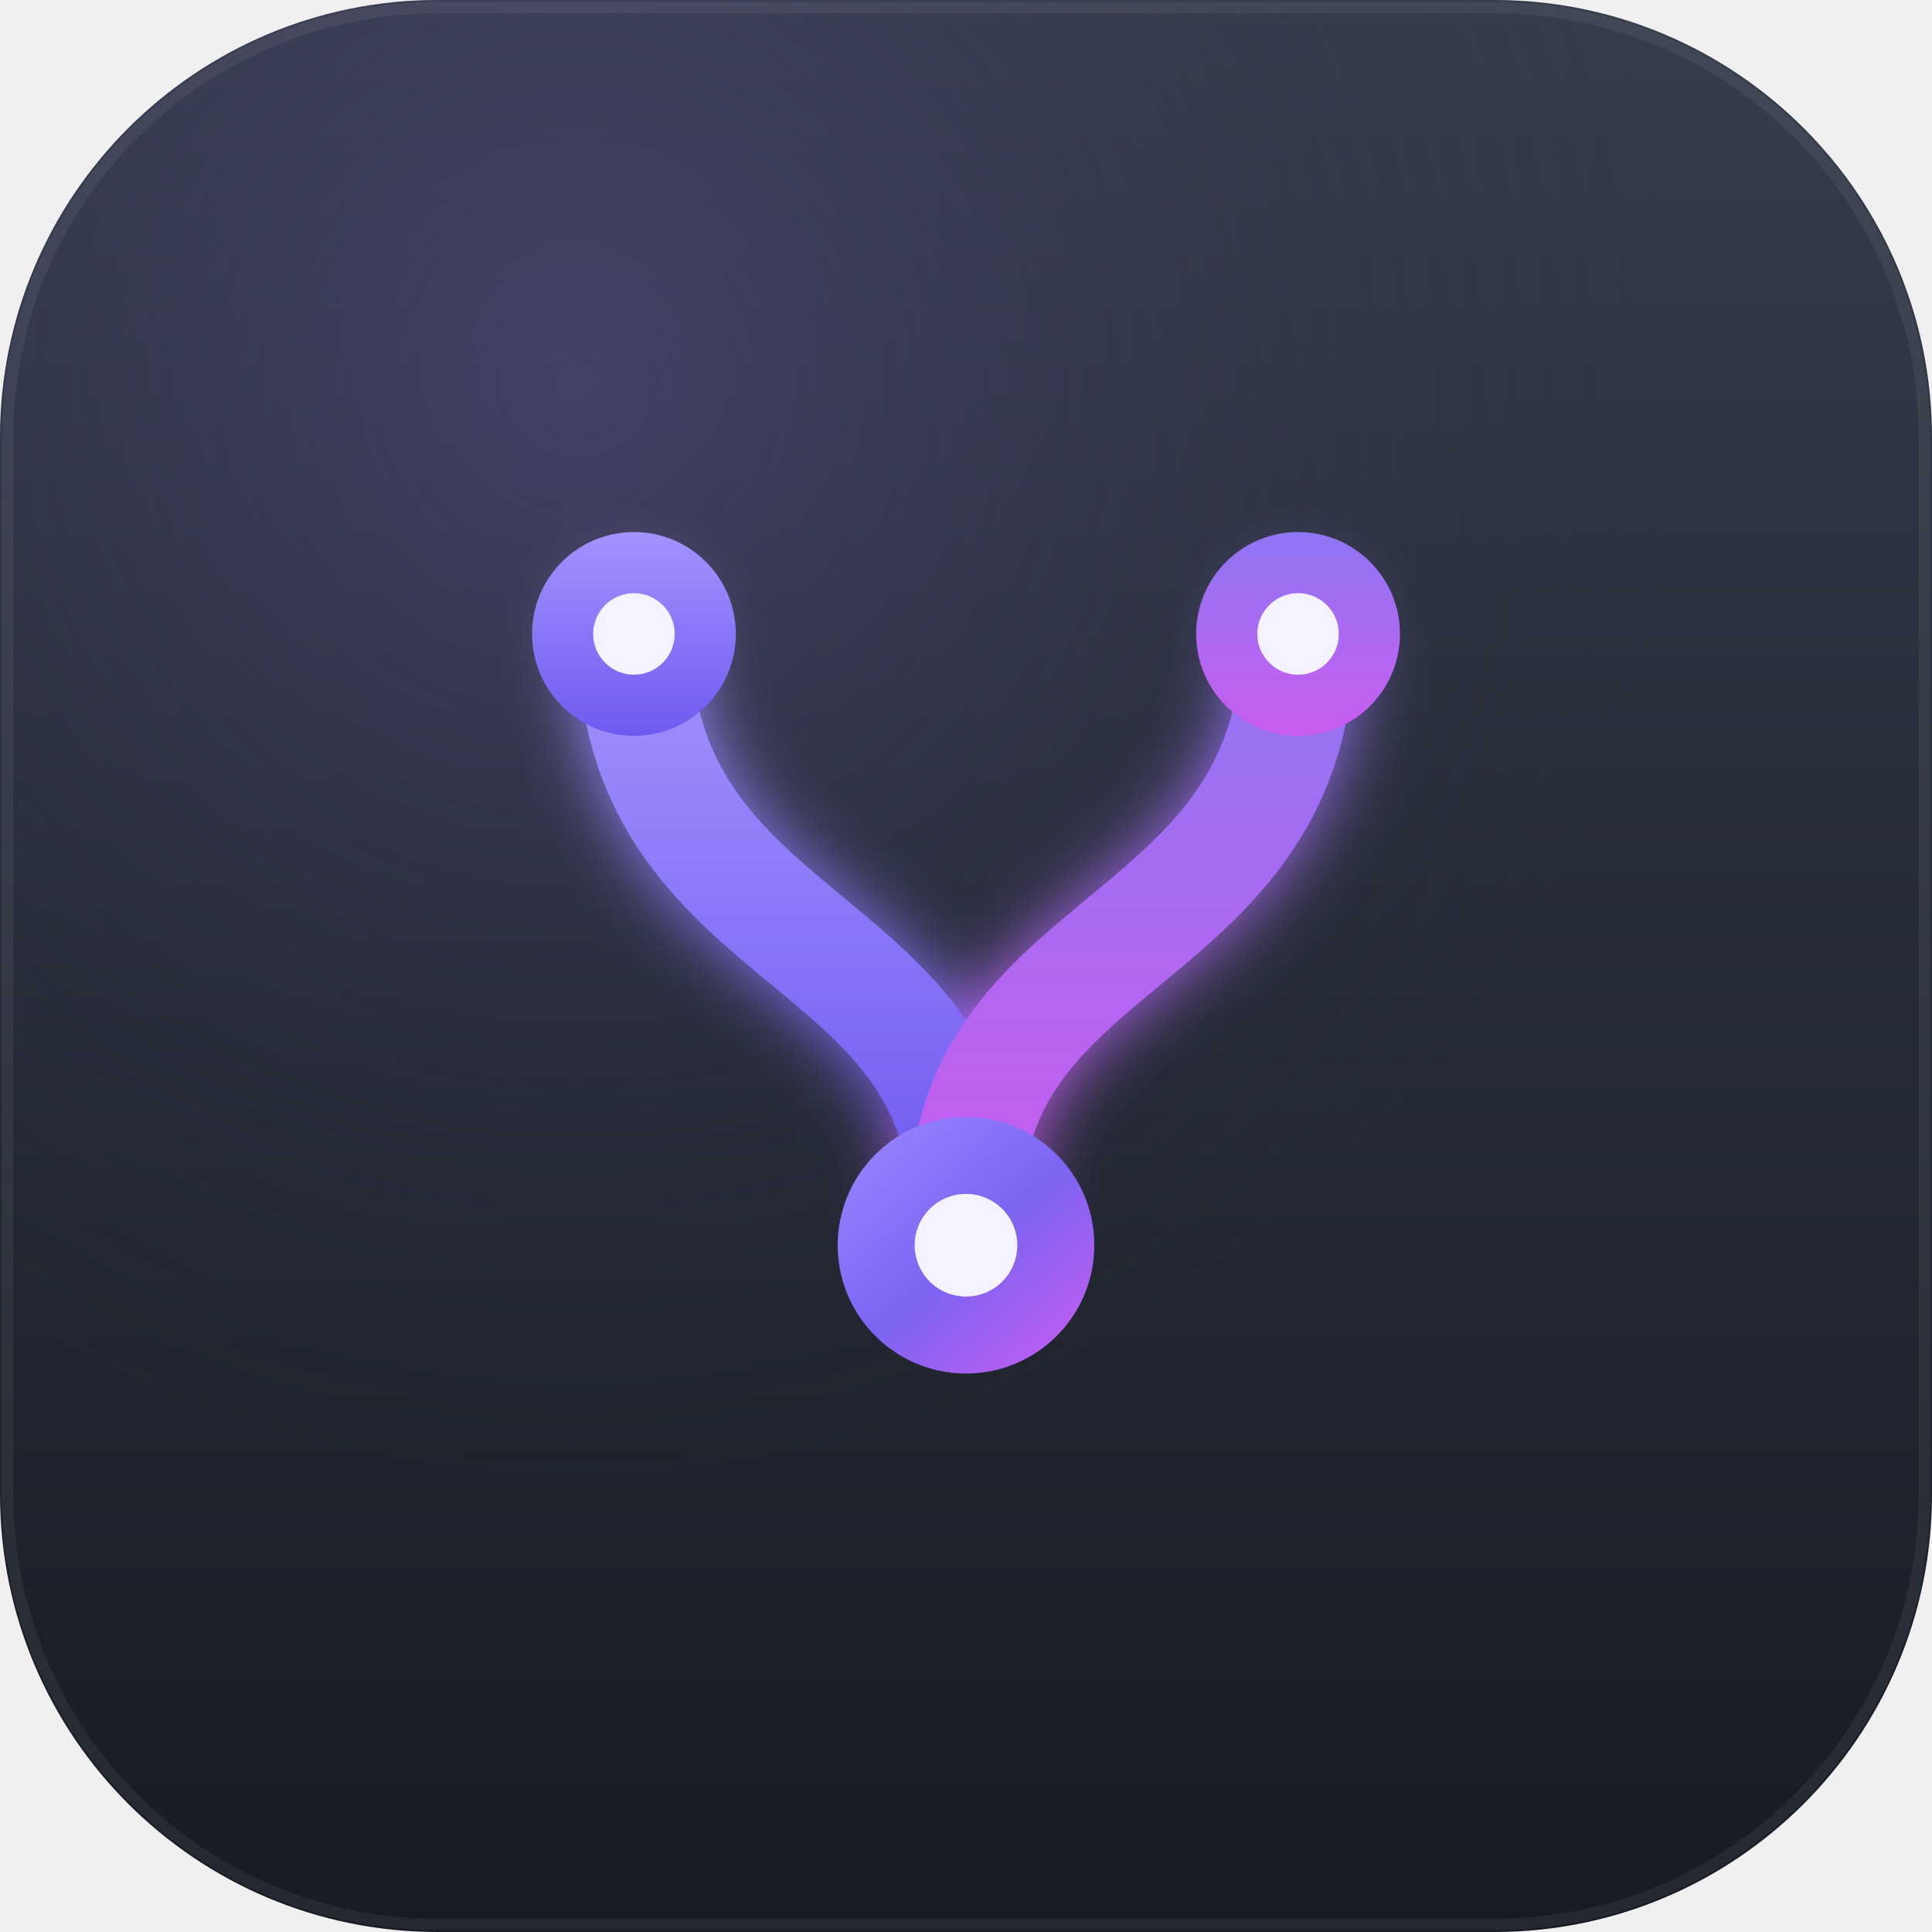
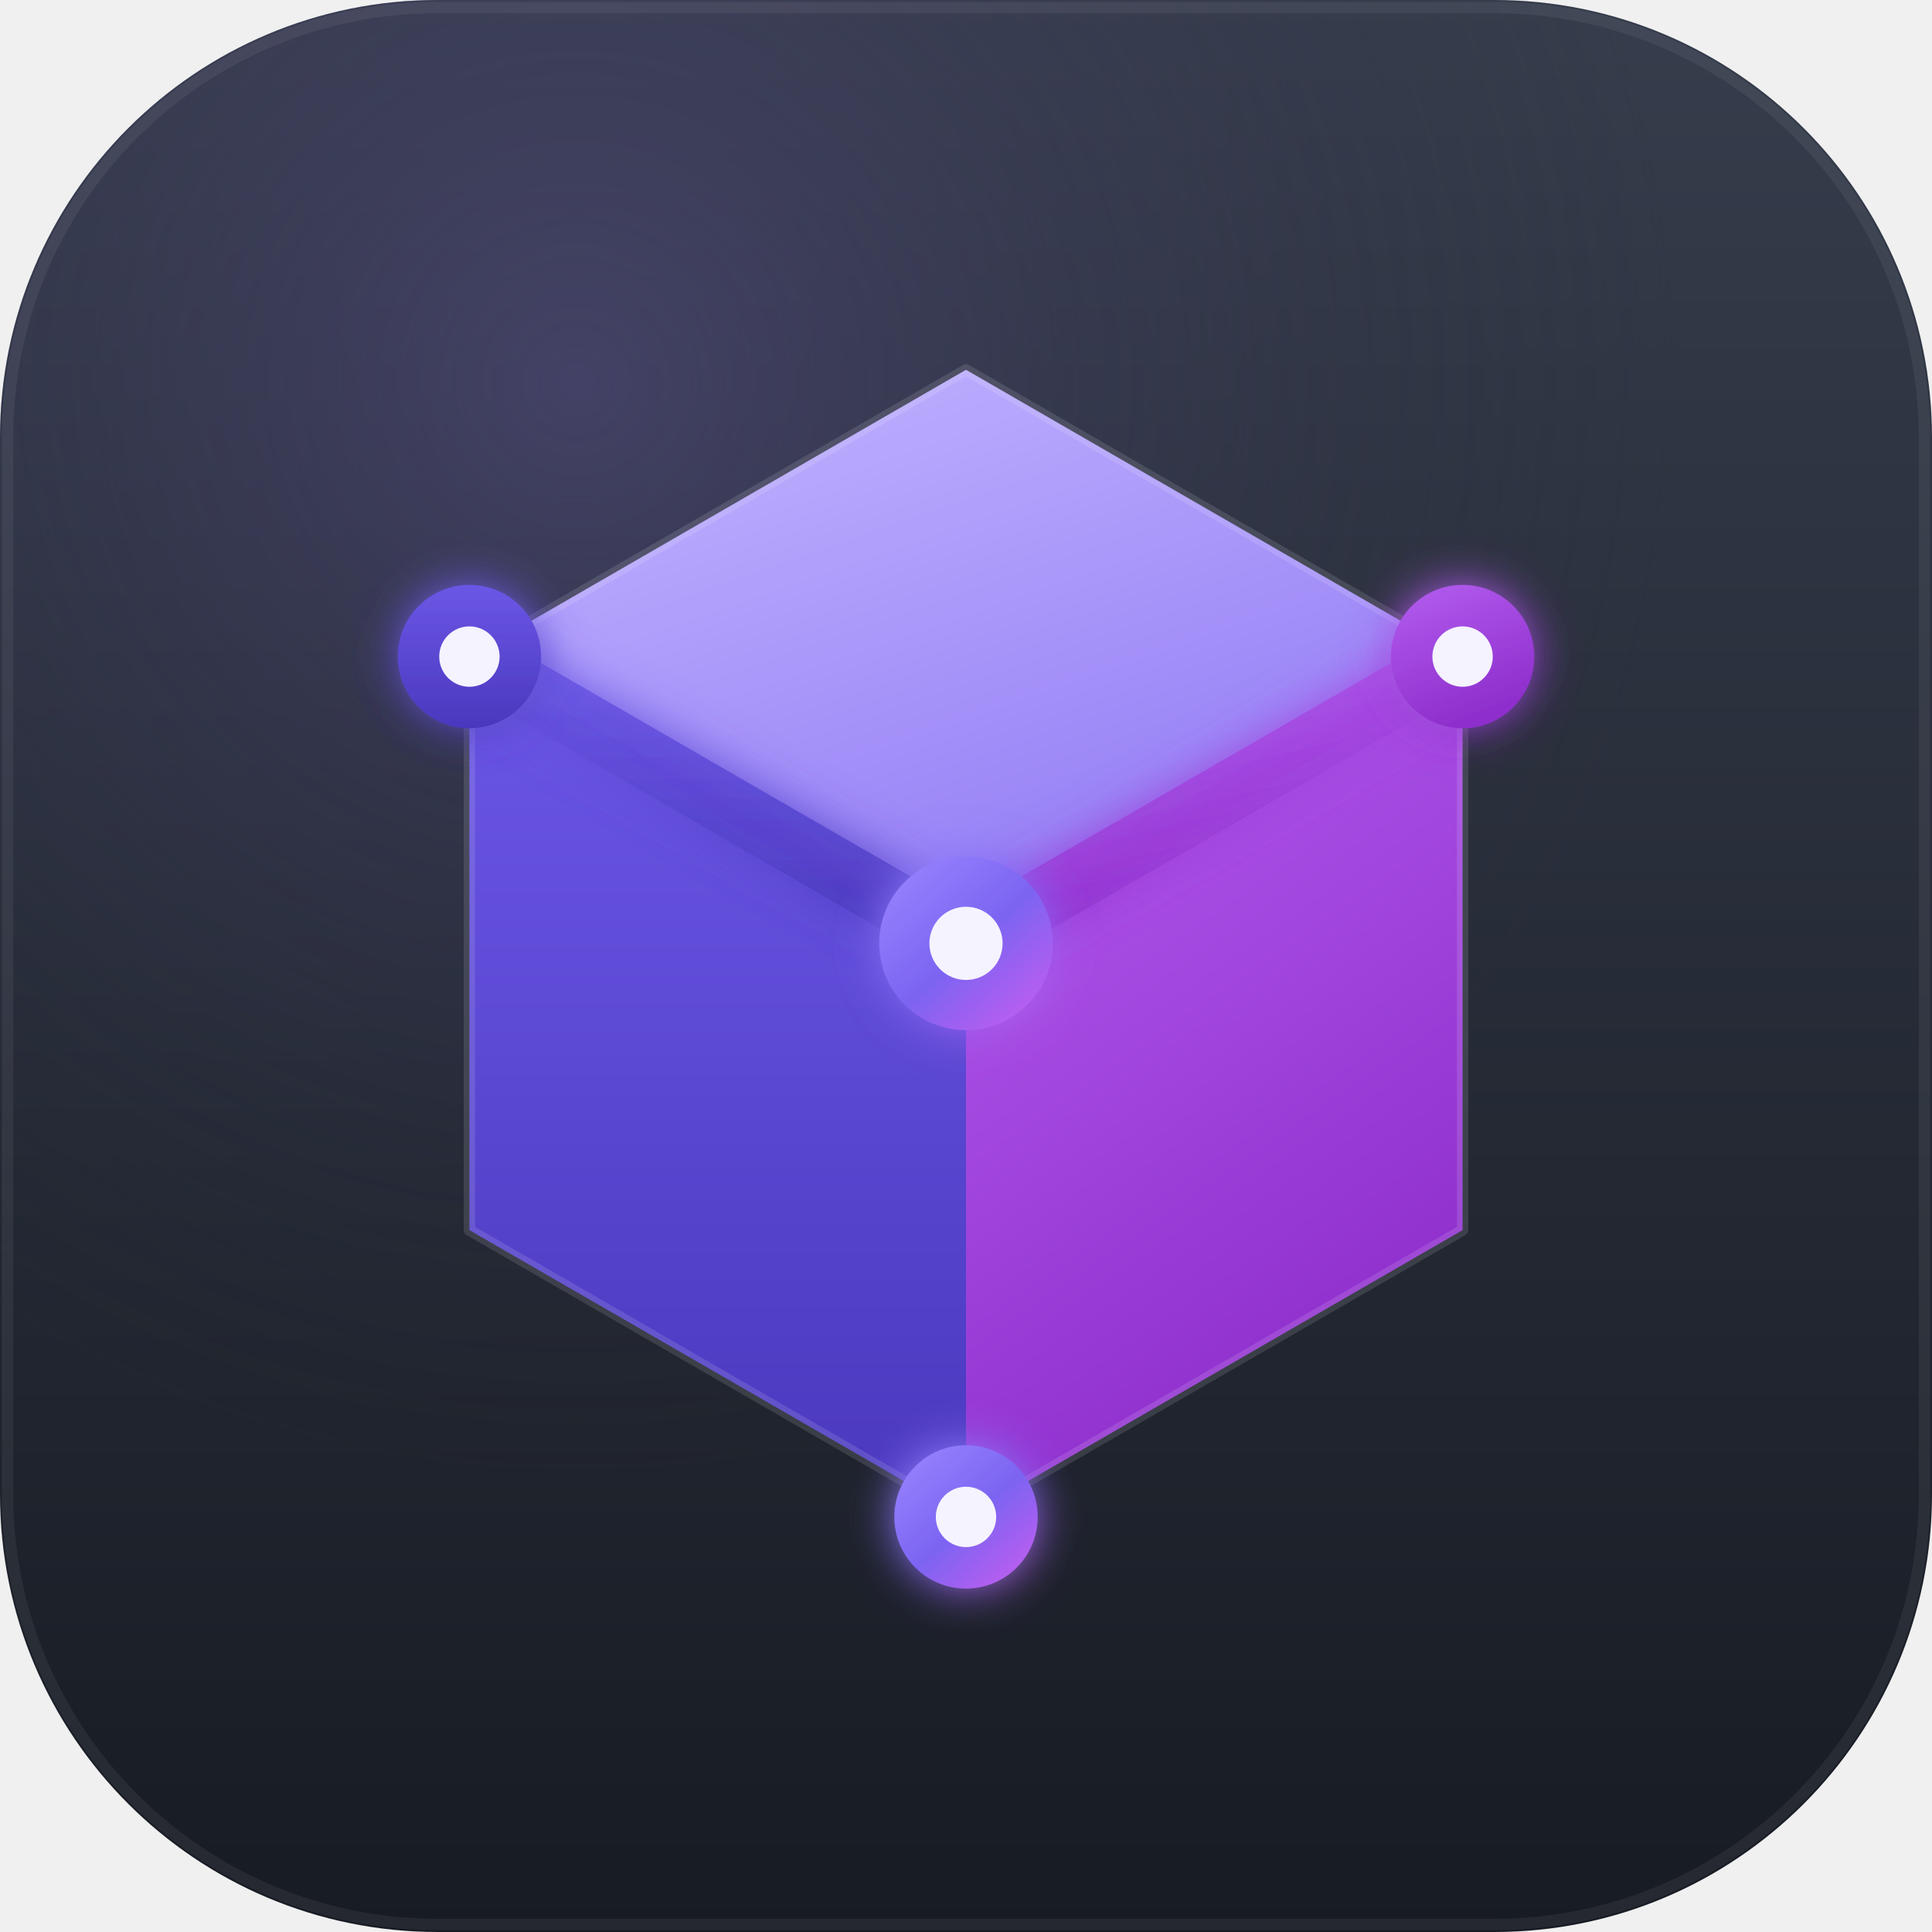
<svg xmlns="http://www.w3.org/2000/svg" width="512" height="512" viewBox="0 0 512 512">
  <defs>
    <linearGradient id="brand" x1="0.05" y1="0" x2="0.95" y2="1">
      <stop offset="0%" stop-color="#9A86FF" />
      <stop offset="52%" stop-color="#7C64F2" />
      <stop offset="100%" stop-color="#C95CEF" />
    </linearGradient>
    <linearGradient id="laneA" x1="0" y1="0" x2="0" y2="1">
      <stop offset="0%" stop-color="#A493FF" />
      <stop offset="100%" stop-color="#6F5AF0" />
    </linearGradient>
    <linearGradient id="laneB" x1="0" y1="0" x2="0" y2="1">
      <stop offset="0%" stop-color="#8E76F4" />
      <stop offset="100%" stop-color="#C95CEF" />
    </linearGradient>
+     <linearGradient id="fTop" x1="0.1" y1="0" x2="0.7" y2="1">
+       <stop offset="0%" stop-color="#C3B5FF" />
+       <stop offset="100%" stop-color="#9079F4" />
+     </linearGradient>
+     <linearGradient id="fLeft" x1="0" y1="0" x2="0" y2="1">
+       <stop offset="0%" stop-color="#6B57E6" />
+       <stop offset="100%" stop-color="#4A38BE" />
+     </linearGradient>
+     <linearGradient id="fRight" x1="0" y1="0" x2="0.4" y2="1">
+       <stop offset="0%" stop-color="#B45EF0" />
+       <stop offset="100%" stop-color="#8E2ECC" />
+     </linearGradient>
    <linearGradient id="bg" x1="0" y1="0" x2="0" y2="1">
      <stop offset="0%" stop-color="#363D4C" />
      <stop offset="100%" stop-color="#171B23" />
    </linearGradient>
    <radialGradient id="bgglow" cx="0.30" cy="0.20" r="0.95">
      <stop offset="0%" stop-color="#534B82" stop-opacity="0.55" />
      <stop offset="60%" stop-color="#2A2D3A" stop-opacity="0" />
    </radialGradient>
-     <filter id="glow" x="-50%" y="-50%" width="200%" height="200%">
-       <feGaussianBlur stdDeviation="9" result="b" />
+     <filter id="glow" x="-60%" y="-60%" width="220%" height="220%">
+       <feGaussianBlur stdDeviation="6" result="b" />
      <feMerge>
        <feMergeNode in="b" />
        <feMergeNode in="SourceGraphic" />
      </feMerge>
    </filter>
  </defs>
  <rect width="512" height="512" rx="116" fill="url(#bg)" />
  <rect width="512" height="512" rx="116" fill="url(#bgglow)" />
  <rect x="2" y="2" width="508" height="508" rx="114" fill="none" stroke="#fff" stroke-opacity="0.06" stroke-width="3" />
+   <path d="M256.0,98.0 L387.6,174.0 L256.0,250.0 L124.4,174.0 Z" fill="url(#fTop)" />
+   <path d="M387.6,174.0 L387.6,326.0 L256.0,402.0 L256.0,250.0 Z" fill="url(#fRight)" />
+   <path d="M256.0,250.0 L256.0,402.0 L124.4,326.0 L124.4,174.0 Z" fill="url(#fLeft)" />
+   <path d="M256.0,98.0 L387.6,174.0 L387.6,326.0 L256.0,402.0 L124.4,326.0 L124.4,174.0 Z" fill="none" stroke="#FFFFFF" stroke-opacity="0.12" stroke-width="3" stroke-linejoin="round" />
+   <g filter="url(#glow)" fill="none" stroke-width="16" stroke-linecap="round" stroke-opacity="0.9">
+     <path d="M256.0,250.0 L124.4,174.0" stroke="url(#fLeft)" />
+     <path d="M256.0,250.0 L387.6,174.0" stroke="url(#fRight)" />
+     <path d="M256.0,250.0 L256.0,402.0" stroke="url(#brand)" />
+   </g>
  <g filter="url(#glow)">
-     <path d="M 168,168 C 168,252 256,246 256,320" fill="none" stroke="url(#laneA)" stroke-width="30" stroke-linecap="round" />
-     <path d="M 344,168 C 344,252 256,246 256,320" fill="none" stroke="url(#laneB)" stroke-width="30" stroke-linecap="round" />
+     <circle cx="124.4" cy="174.0" r="19" fill="url(#fLeft)" />
+     <circle cx="124.4" cy="174.0" r="8.0" fill="#F5F3FF" />
  </g>
-   <circle cx="168" cy="168" r="27" fill="url(#laneA)" />
-   <circle cx="168" cy="168" r="10.8" fill="#F5F3FF" />
-   <circle cx="344" cy="168" r="27" fill="url(#laneB)" />
-   <circle cx="344" cy="168" r="10.8" fill="#F5F3FF" />
-   <circle cx="256" cy="330" r="34" fill="url(#brand)" />
-   <circle cx="256" cy="330" r="13.6" fill="#F5F3FF" />
+   <g filter="url(#glow)">
+     <circle cx="387.6" cy="174.0" r="19" fill="url(#fRight)" />
+     <circle cx="387.6" cy="174.0" r="8.0" fill="#F5F3FF" />
+   </g>
+   <g filter="url(#glow)">
+     <circle cx="256.0" cy="402.0" r="19" fill="url(#brand)" />
+     <circle cx="256.0" cy="402.0" r="8.0" fill="#F5F3FF" />
+   </g>
+   <g filter="url(#glow)">
+     <circle cx="256.0" cy="250.0" r="23" fill="url(#brand)" />
+     <circle cx="256.0" cy="250.0" r="9.7" fill="#F5F3FF" />
+   </g>
</svg>
